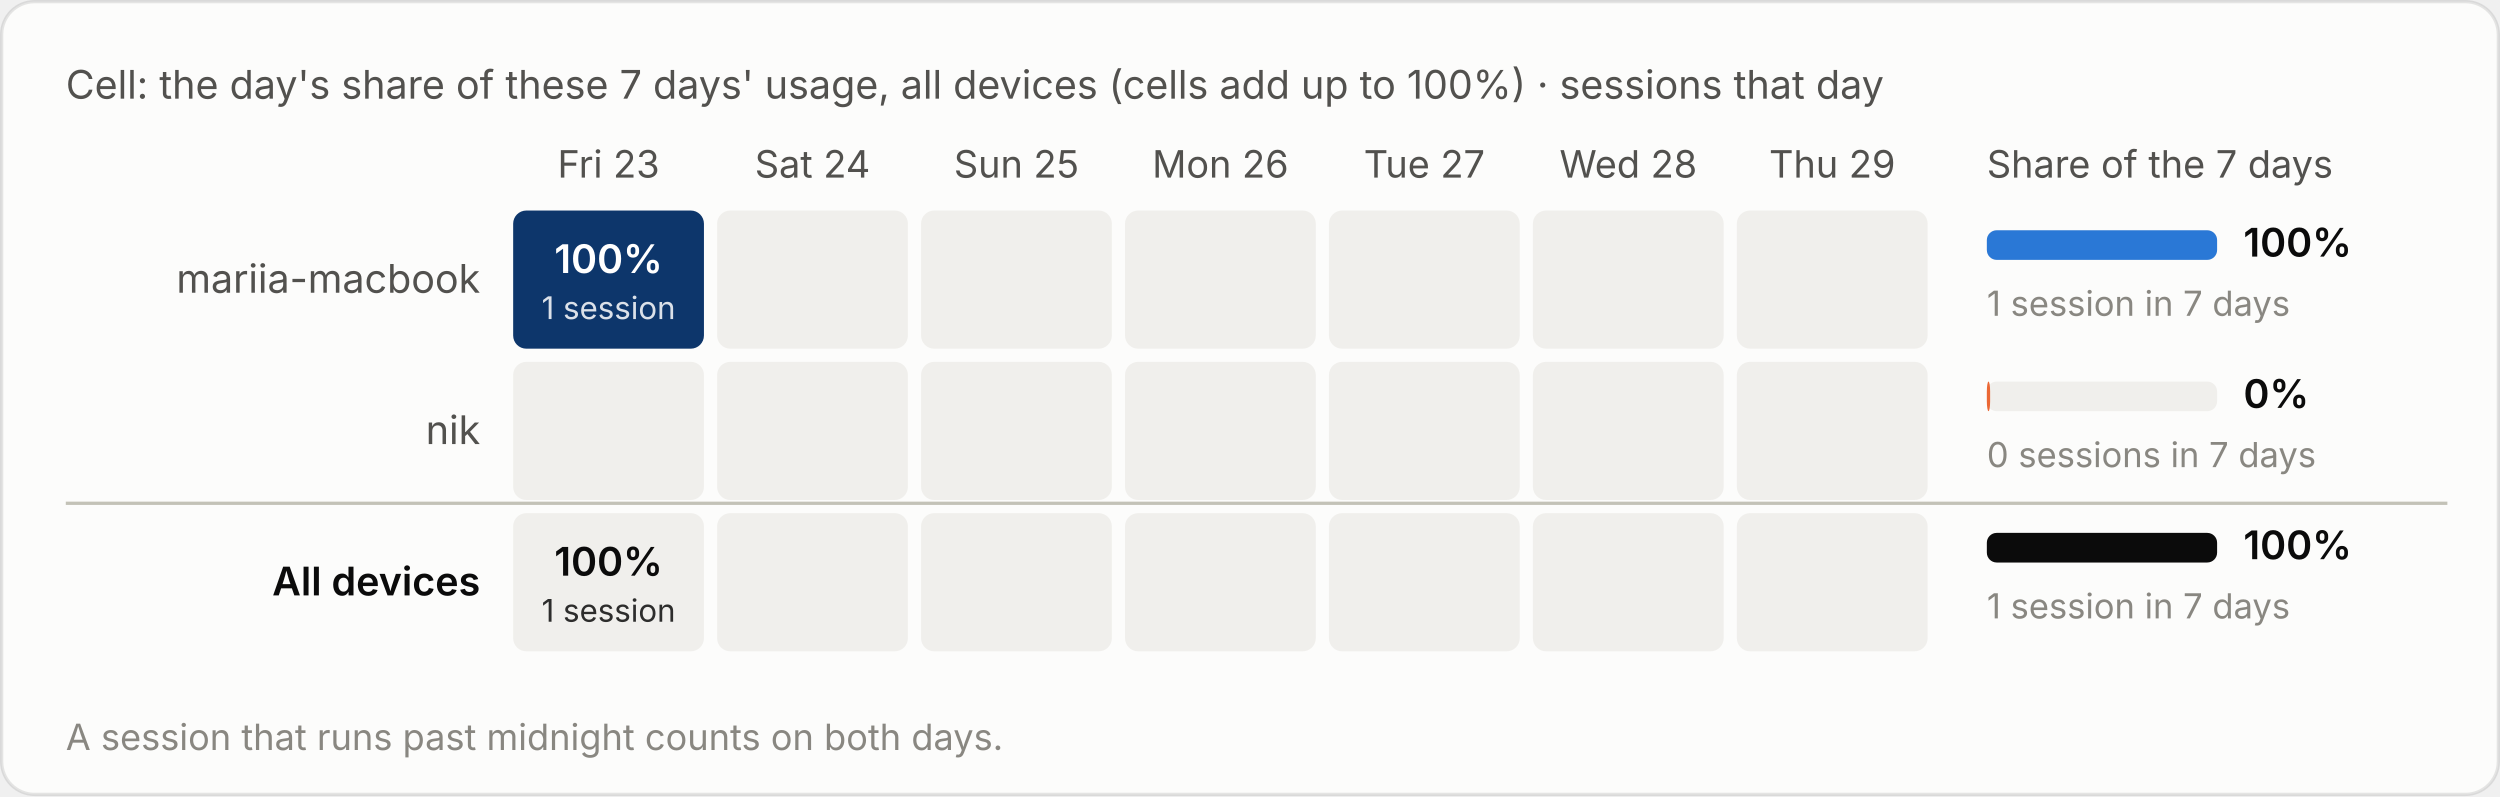
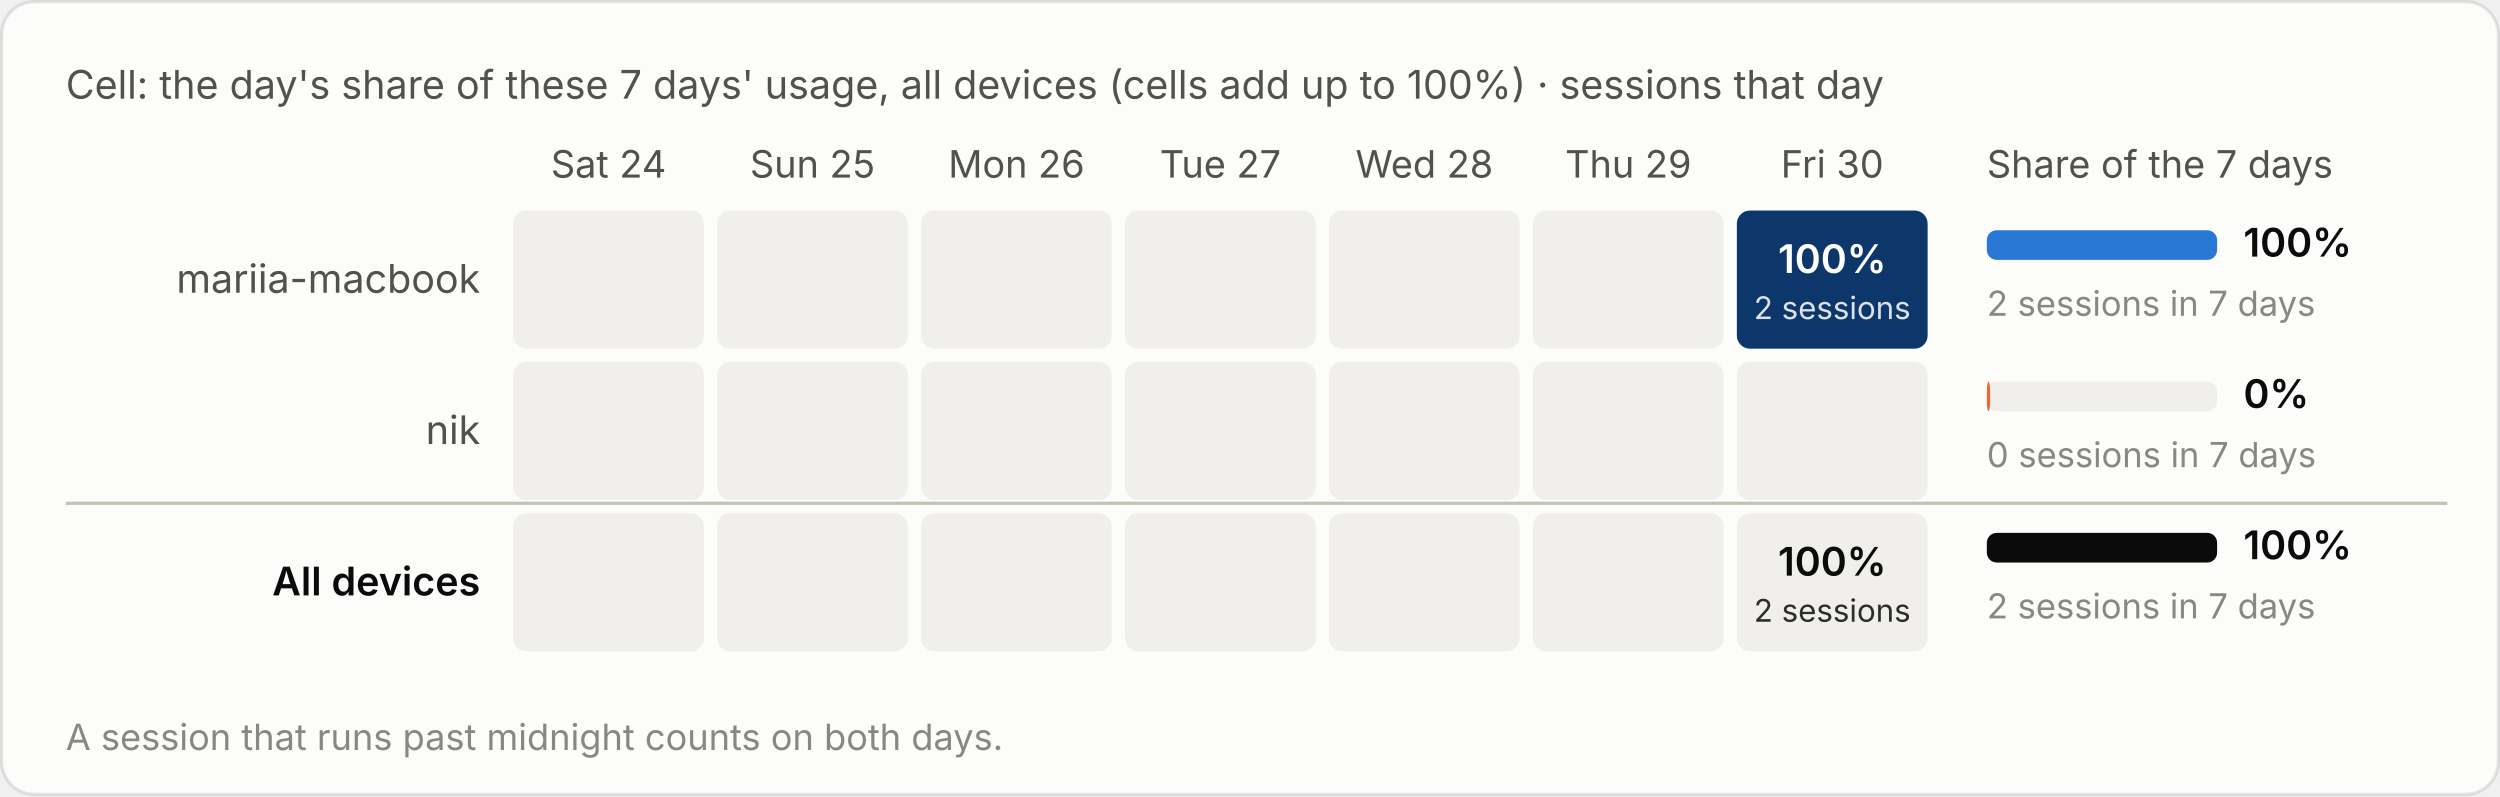
<svg xmlns="http://www.w3.org/2000/svg" viewBox="0 0 760 242" width="760" height="242" role="img" aria-label="Cell: the day's share of these 7 days' usage, all devices (cells add up to 100%) · sessions that day">
  <style>text{font-family:system-ui,-apple-system,"Segoe UI",sans-serif;font-variant-numeric:tabular-nums}.bg{fill:#fcfcfb;stroke:rgba(11,11,11,.10)}.tp{fill:#0b0b0b}.ts{fill:#52514e}.tm{fill:#898781}.grid{stroke:#e1e0d9;stroke-width:1}.base{stroke:#c3c2b7;stroke-width:1}.so{fill:#b5b3ad}.lo{stroke:#b5b3ad}.qe{fill:#f0efec}.ring{stroke:#fcfcfb}.area{fill-opacity:.1}.s0{fill:#2a78d6}.l0{stroke:#2a78d6}.s1{fill:#eb6834}.l1{stroke:#eb6834}.s2{fill:#1baf7a}.l2{stroke:#1baf7a}.s3{fill:#eda100}.l3{stroke:#eda100}.s4{fill:#e87ba4}.l4{stroke:#e87ba4}.s5{fill:#008300}.l5{stroke:#008300}.s6{fill:#4a3aa7}.l6{stroke:#4a3aa7}.s7{fill:#e34948}.l7{stroke:#e34948}.q0{fill:#cde2fb}.q1{fill:#9ec5f4}.q2{fill:#6da7ec}.q3{fill:#3987e5}.q4{fill:#256abf}.q5{fill:#184f95}.q6{fill:#0d366b}.r0{fill:#f8d4d4}.r1{fill:#ec8f8f}.r2{fill:#c42f2f}.a0{fill:#fbe3e3}.a1{fill:#f5b8b8}.a2{fill:#ec8f8f}.a3{fill:#d65252}.a4{fill:#a82525}.tq0{fill:#0b0b0b}.tq1{fill:#0b0b0b}.tq2{fill:#0b0b0b}.tq3{fill:#ffffff}.tq4{fill:#ffffff}.tq5{fill:#ffffff}.tq6{fill:#ffffff}.tr0{fill:#0b0b0b}.tr1{fill:#0b0b0b}.tr2{fill:#ffffff}.ta0{fill:#0b0b0b}.ta1{fill:#0b0b0b}.ta2{fill:#0b0b0b}.ta3{fill:#ffffff}.ta4{fill:#ffffff}.tw{fill:#ffffff}@media (prefers-color-scheme:dark){.bg{fill:#1a1a19;stroke:rgba(255,255,255,.10)}.tp{fill:#fff}.ts{fill:#c3c2b7}.tm{fill:#898781}.grid{stroke:#2c2c2a}.base{stroke:#383835}.so{fill:#5c5b57}.lo{stroke:#5c5b57}.qe{fill:#262624}.ring{stroke:#1a1a19}.s0{fill:#3987e5}.l0{stroke:#3987e5}.s1{fill:#d95926}.l1{stroke:#d95926}.s2{fill:#199e70}.l2{stroke:#199e70}.s3{fill:#c98500}.l3{stroke:#c98500}.s4{fill:#d55181}.l4{stroke:#d55181}.s5{fill:#008300}.l5{stroke:#008300}.s6{fill:#9085e9}.l6{stroke:#9085e9}.s7{fill:#e66767}.l7{stroke:#e66767}.q0{fill:#16263a}.q1{fill:#123a66}.q2{fill:#184f95}.q3{fill:#256abf}.q4{fill:#3987e5}.q5{fill:#6da7ec}.q6{fill:#b7d3f6}.r0{fill:#4a2023}.r1{fill:#8c2c2f}.r2{fill:#e25555}.a0{fill:#3a1a1c}.a1{fill:#5e2427}.a2{fill:#8c2c2f}.a3{fill:#c43c3f}.a4{fill:#f07070}.tq0{fill:#ffffff}.tq1{fill:#ffffff}.tq2{fill:#ffffff}.tq3{fill:#ffffff}.tq4{fill:#ffffff}.tq5{fill:#0b0b0b}.tq6{fill:#0b0b0b}.tr0{fill:#ffffff}.tr1{fill:#ffffff}.tr2{fill:#ffffff}.ta0{fill:#ffffff}.ta1{fill:#ffffff}.ta2{fill:#ffffff}.ta3{fill:#ffffff}.ta4{fill:#0b0b0b}.tw{fill:#ffffff}}</style>
  <rect class="bg" x=".5" y=".5" width="759" height="241" rx="10" />
  <text class="ts" x="20" y="30" font-size="12">Cell: the day's share of these 7 days' usage, all devices (cells add up to 100%) · sessions that day</text>
  <g transform="translate(0,-20)">
-     <text class="ts" x="185.0" y="74" font-size="11.5" text-anchor="middle">Fri 23</text>
-     <text class="ts" x="247.0" y="74" font-size="11.5" text-anchor="middle">Sat 24</text>
-     <text class="ts" x="309.0" y="74" font-size="11.5" text-anchor="middle">Sun 25</text>
-     <text class="ts" x="371.0" y="74" font-size="11.5" text-anchor="middle">Mon 26</text>
-     <text class="ts" x="433.0" y="74" font-size="11.5" text-anchor="middle">Tue 27</text>
-     <text class="ts" x="495.0" y="74" font-size="11.5" text-anchor="middle">Wed 28</text>
-     <text class="ts" x="557.0" y="74" font-size="11.5" text-anchor="middle">Thu 29</text>
+     <text class="ts" x="185.0" y="74" font-size="11.5" text-anchor="middle">Sat 24</text>
+     <text class="ts" x="247.0" y="74" font-size="11.5" text-anchor="middle">Sun 25</text>
+     <text class="ts" x="309.0" y="74" font-size="11.5" text-anchor="middle">Mon 26</text>
+     <text class="ts" x="371.0" y="74" font-size="11.5" text-anchor="middle">Tue 27</text>
+     <text class="ts" x="433.0" y="74" font-size="11.5" text-anchor="middle">Wed 28</text>
+     <text class="ts" x="495.0" y="74" font-size="11.5" text-anchor="middle">Thu 29</text>
+     <text class="ts" x="557.0" y="74" font-size="11.5" text-anchor="middle">Fri 30</text>
    <text class="ts" x="604" y="74" font-size="11.5">Share of the 7 days</text>
    <text class="ts" x="146" y="109.0" font-size="12" text-anchor="end">mariia-macbook</text>
-     <rect class="q6" x="156.0" y="84" width="58" height="42" rx="4" />
-     <text class="tq6" x="185.0" y="103.0" font-size="12" font-weight="600" text-anchor="middle">100%</text>
-     <text class="tq6" x="185.0" y="117.0" font-size="9.5" text-anchor="middle" opacity=".85">1 session</text>
+     <rect class="qe" x="156.0" y="84" width="58" height="42" rx="4" />
    <rect class="qe" x="218.0" y="84" width="58" height="42" rx="4" />
    <rect class="qe" x="280.0" y="84" width="58" height="42" rx="4" />
    <rect class="qe" x="342.0" y="84" width="58" height="42" rx="4" />
    <rect class="qe" x="404.0" y="84" width="58" height="42" rx="4" />
    <rect class="qe" x="466.0" y="84" width="58" height="42" rx="4" />
-     <rect class="qe" x="528.0" y="84" width="58" height="42" rx="4" />
+     <rect class="q6" x="528.0" y="84" width="58" height="42" rx="4" />
+     <text class="tq6" x="557.0" y="103.0" font-size="12" font-weight="600" text-anchor="middle">100%</text>
+     <text class="tq6" x="557.0" y="117.0" font-size="9.5" text-anchor="middle" opacity=".85">2 sessions</text>
    <rect class="qe" x="604" y="90.0" width="70" height="9" rx="3" />
    <rect class="s0" x="604" y="90.0" width="70.0" height="9" rx="3" />
    <text class="tp" x="682" y="98.0" font-size="12" font-weight="600">100%</text>
-     <text class="tm" x="604" y="116.0" font-size="10.5">1 session in 7 days</text>
+     <text class="tm" x="604" y="116.0" font-size="10.5">2 sessions in 7 days</text>
    <text class="ts" x="146" y="155.0" font-size="12" text-anchor="end">nik</text>
    <rect class="qe" x="156.0" y="130" width="58" height="42" rx="4" />
    <rect class="qe" x="218.0" y="130" width="58" height="42" rx="4" />
    <rect class="qe" x="280.0" y="130" width="58" height="42" rx="4" />
    <rect class="qe" x="342.0" y="130" width="58" height="42" rx="4" />
    <rect class="qe" x="404.0" y="130" width="58" height="42" rx="4" />
    <rect class="qe" x="466.0" y="130" width="58" height="42" rx="4" />
    <rect class="qe" x="528.0" y="130" width="58" height="42" rx="4" />
    <rect class="qe" x="604" y="136.0" width="70" height="9" rx="3" />
    <rect class="s1" x="604" y="136.0" width="1.0" height="9" rx="3" />
    <text class="tp" x="682" y="144.0" font-size="12" font-weight="600">0%</text>
    <text class="tm" x="604" y="162.0" font-size="10.5">0 sessions in 7 days</text>
    <line class="base" x1="20" x2="744" y1="173" y2="173" />
    <text class="tp" x="146" y="201.0" font-size="12" text-anchor="end" font-weight="600">All devices</text>
    <rect class="qe" x="156.0" y="176" width="58" height="42" rx="4" />
-     <text class="tp" x="185.0" y="195.0" font-size="12" font-weight="600" text-anchor="middle">100%</text>
-     <text class="tp" x="185.0" y="209.0" font-size="9.5" text-anchor="middle" opacity=".85">1 session</text>
    <rect class="qe" x="218.0" y="176" width="58" height="42" rx="4" />
    <rect class="qe" x="280.0" y="176" width="58" height="42" rx="4" />
    <rect class="qe" x="342.0" y="176" width="58" height="42" rx="4" />
    <rect class="qe" x="404.0" y="176" width="58" height="42" rx="4" />
    <rect class="qe" x="466.0" y="176" width="58" height="42" rx="4" />
    <rect class="qe" x="528.0" y="176" width="58" height="42" rx="4" />
+     <text class="tp" x="557.0" y="195.0" font-size="12" font-weight="600" text-anchor="middle">100%</text>
+     <text class="tp" x="557.0" y="209.0" font-size="9.5" text-anchor="middle" opacity=".85">2 sessions</text>
    <rect class="qe" x="604" y="182.0" width="70" height="9" rx="3" />
    <rect class="tp" x="604" y="182.0" width="70.0" height="9" rx="3" />
    <text class="tp" x="682" y="190.0" font-size="12" font-weight="600">100%</text>
-     <text class="tm" x="604" y="208.0" font-size="10.5">1 session in 7 days</text>
+     <text class="tm" x="604" y="208.0" font-size="10.5">2 sessions in 7 days</text>
    <text class="tm" x="20" y="248" font-size="11">A session that runs past midnight counts on both days.</text>
  </g>
</svg>
